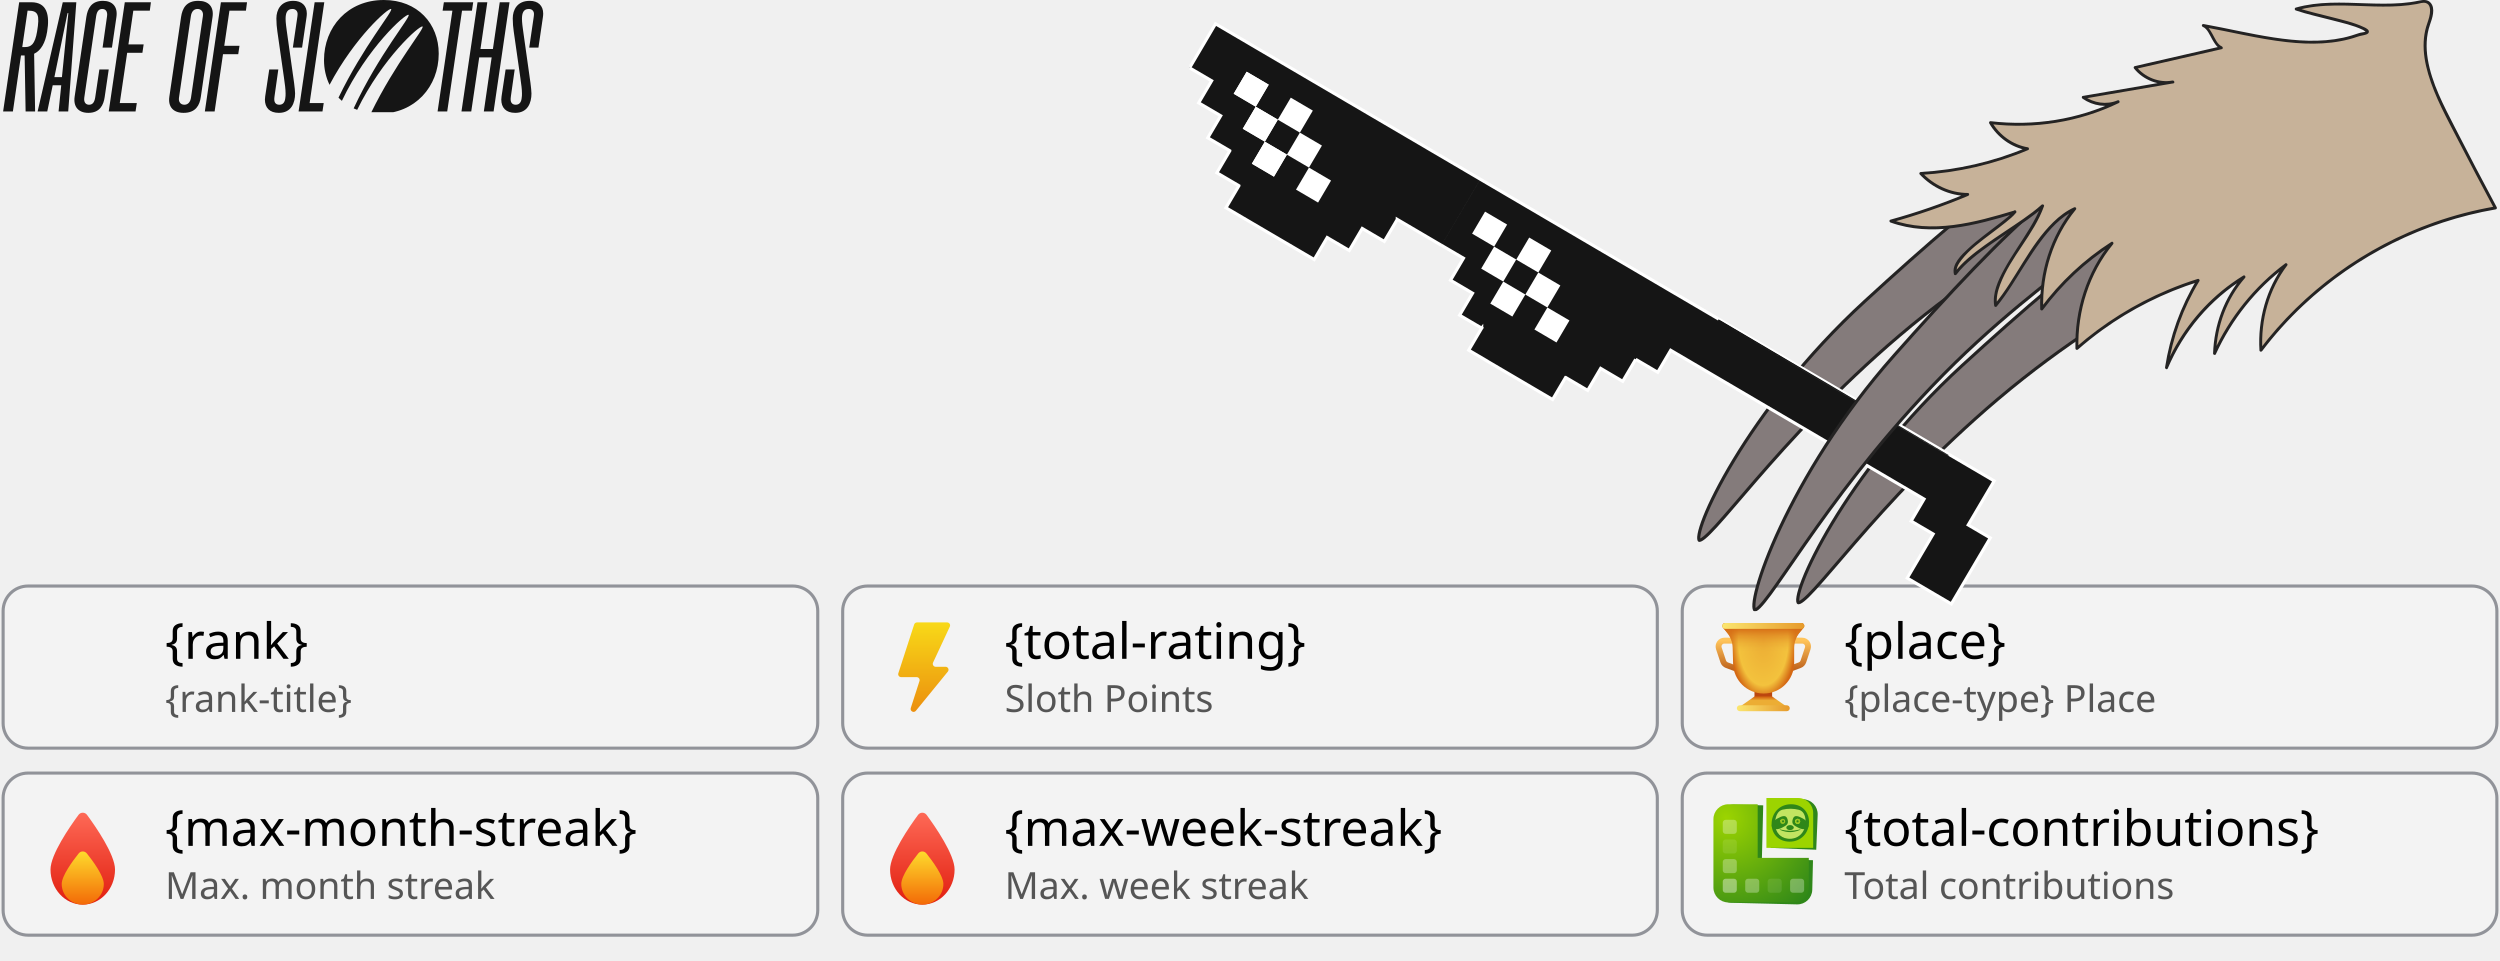
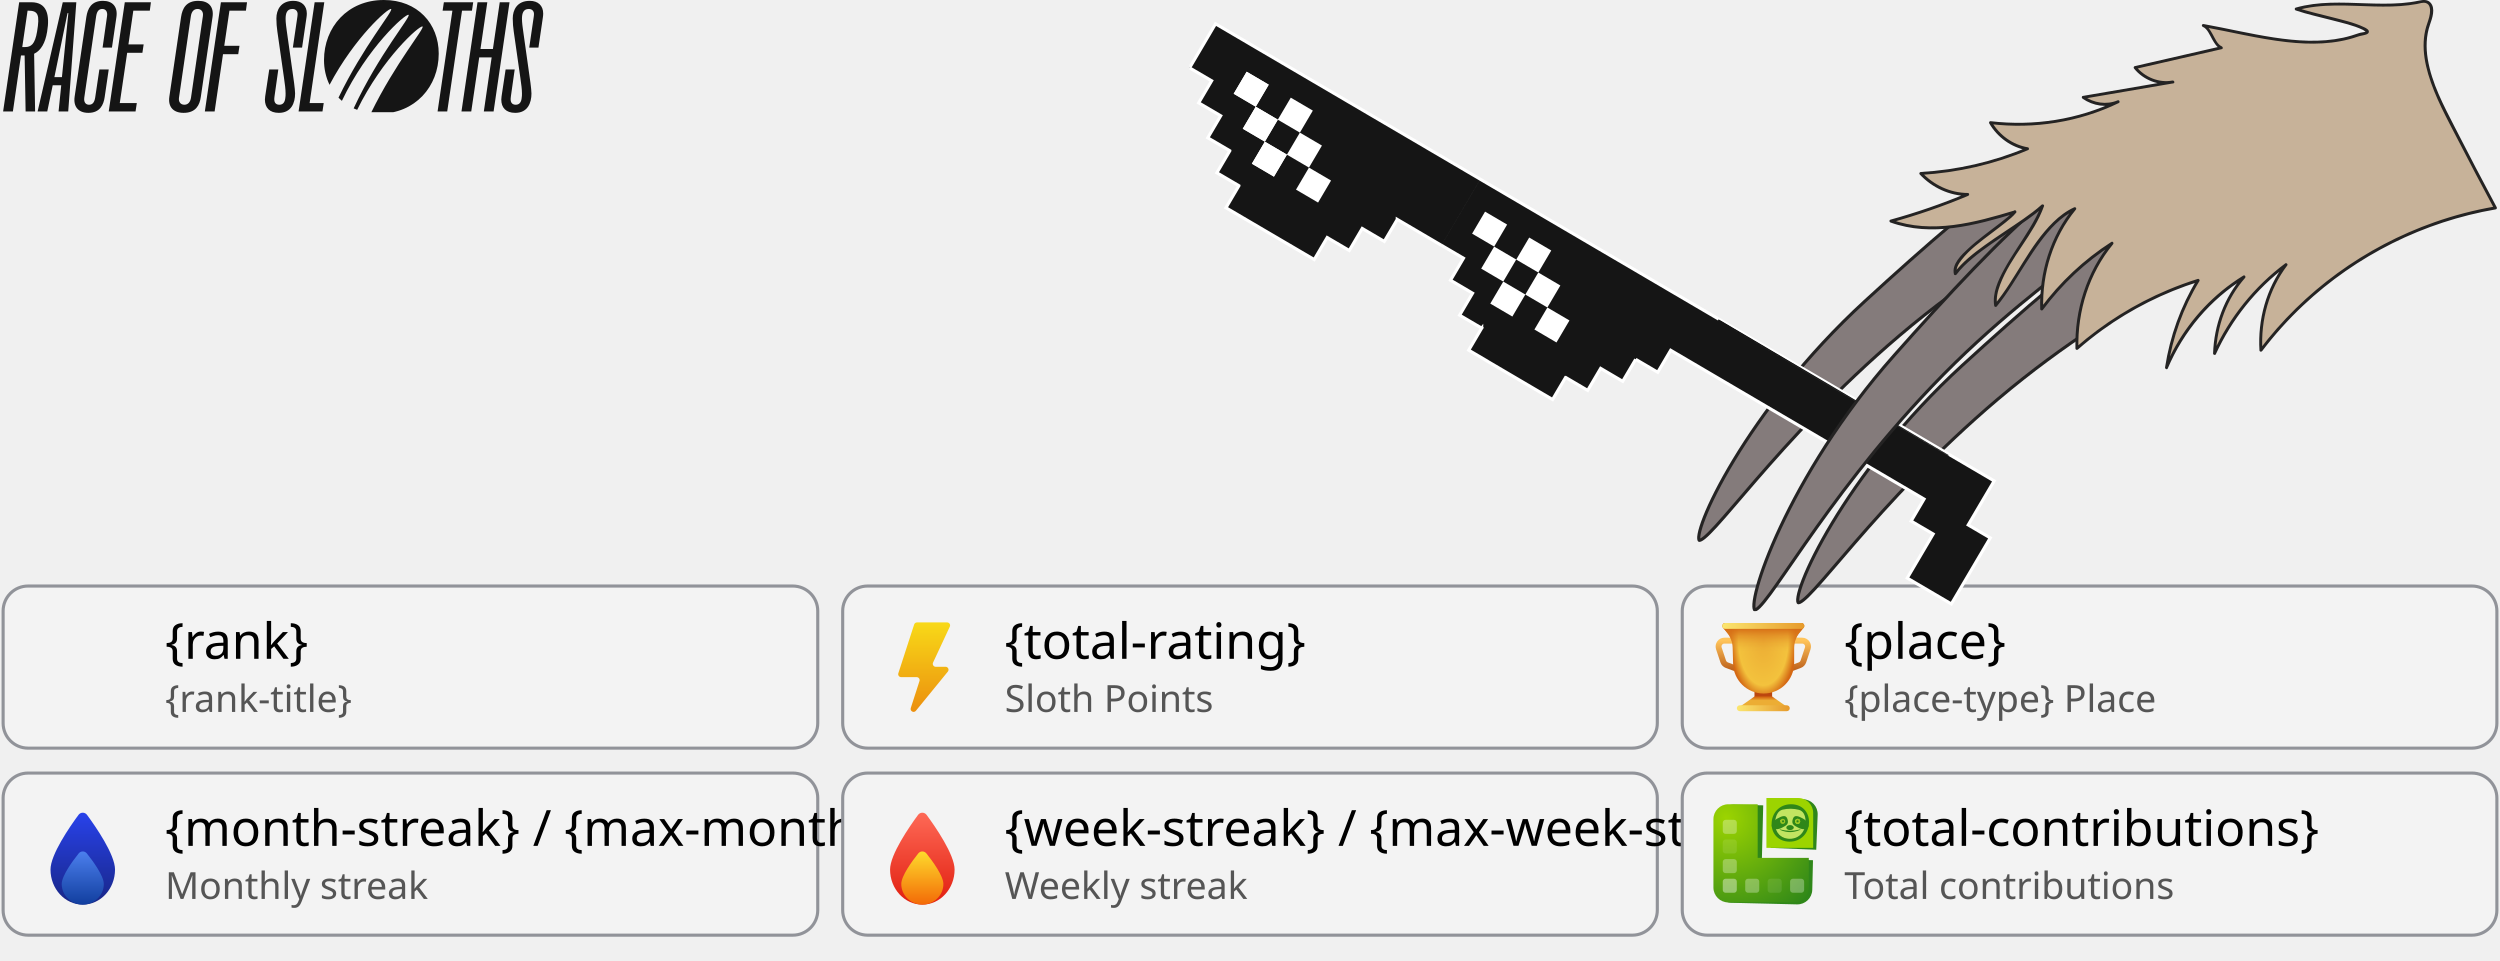
<svg xmlns="http://www.w3.org/2000/svg" width="802" height="308" viewBox="0 0 802 308" fill="none">
  <g clip-path="url(#clip0_2350_2393)">
    <path d="M7.902 17.789H6.736L4.137 35.756H1L6.154 0.72H10.053C15.117 0.72 16.013 4.897 15.117 10.197C14.534 13.701 13.19 16.172 10.949 17.25L11.263 35.756H8.215L7.902 17.789ZM8.036 15.094C9.963 15.094 11.218 14.195 11.89 10.153C12.787 4.807 12.294 3.415 9.022 3.415H8.843L7.14 15.094H8.036Z" fill="#151515" />
    <path d="M20.136 0.72H24.483L21.884 35.756H18.792L19.643 27.356H16.909L15.162 35.756H12.069L20.136 0.72ZM19.867 24.751L21.929 4.223H21.66L17.447 24.751H19.867Z" fill="#151515" />
    <path d="M23.946 30.994L27.71 5.39C28.114 2.785 29.279 0.27 33.044 0.27C36.136 0.27 37.839 2.201 37.346 5.48L35.912 15.272H32.909L34.343 5.166C34.567 3.593 33.805 2.875 32.819 2.875C31.834 2.875 31.116 3.459 30.848 5.166L27.038 31.308C26.814 32.88 27.576 33.599 28.562 33.599C29.548 33.599 30.265 33.015 30.534 31.308L31.878 22.279H34.881L33.581 31.128C33.223 33.689 32.013 36.204 28.338 36.204C25.201 36.204 23.453 34.273 23.946 30.994Z" fill="#151515" />
    <path d="M42.768 3.415L41.2 14.24H46.085L45.681 16.935H40.797L38.421 33.061H43.889L43.485 35.756H34.881L40.035 0.72H48.415L48.057 3.415H42.768Z" fill="#151515" />
    <path d="M54.331 30.994L58.095 5.39C58.498 2.785 59.664 0.27 63.607 0.27C66.969 0.27 68.672 2.201 68.179 5.48L64.414 31.128C64.056 33.689 62.846 36.204 58.902 36.204C55.585 36.204 53.838 34.273 54.331 30.994ZM59.126 33.599C60.291 33.599 61.053 32.79 61.277 31.308L65.086 5.166C65.31 3.773 64.549 2.875 63.383 2.875C62.218 2.875 61.456 3.683 61.232 5.166L57.423 31.308C57.199 32.701 57.961 33.599 59.126 33.599Z" fill="#151515" />
    <path d="M73.602 3.415L71.944 14.689H76.828L76.425 17.384H71.54L68.851 35.756H65.714L70.868 0.72H79.249L78.89 3.415H73.602Z" fill="#151515" />
    <path d="M84.985 31.937C84.985 31.622 85.03 31.263 85.075 30.904L86.374 22.279H89.287L88.077 30.814C87.988 31.443 87.988 31.712 87.988 31.892C87.988 33.105 88.705 33.599 89.601 33.599C90.587 33.599 91.259 33.06 91.483 31.757C91.618 30.949 91.618 30.544 91.618 30.006C91.618 28.613 91.394 26.996 91.08 24.795L88.974 10.062C88.794 8.759 88.66 7.456 88.66 5.929C88.66 3.189 90.049 0.27 94.127 0.27C96.772 0.27 98.43 1.797 98.43 4.357C98.43 4.761 98.385 5.121 98.34 5.48L96.906 15.272H93.948L95.382 5.48C95.427 5.076 95.472 4.851 95.472 4.492C95.472 3.549 94.845 2.875 93.814 2.875C92.021 2.875 91.618 4.312 91.618 6.064C91.618 7.187 91.842 8.849 92.021 10.062L93.814 22.819C94.083 24.57 94.665 28.658 94.665 30.006C94.665 33.015 93.455 36.204 89.467 36.204C86.464 36.204 84.985 34.542 84.985 31.937Z" fill="#151515" />
    <path d="M100.939 0.72H104.032L99.326 33.061H103.852L103.449 35.756H95.786L100.939 0.72Z" fill="#151515" />
    <path d="M145.128 3.415H141.99L142.394 0.72H151.805L151.402 3.415H148.22L143.469 35.756H140.377L145.128 3.415Z" fill="#151515" />
    <path d="M153.194 0.72H156.331L154.135 15.723H158.124L160.32 0.72H163.457L158.348 35.756H155.211L157.721 18.418H153.732L151.178 35.756H148.041L153.194 0.72Z" fill="#151515" />
    <path d="M160.813 31.937C160.813 31.622 160.858 31.263 160.903 30.904L162.202 22.279H165.115L163.905 30.814C163.816 31.443 163.816 31.712 163.816 31.892C163.816 33.105 164.533 33.599 165.429 33.599C166.415 33.599 167.087 33.06 167.311 31.757C167.446 30.949 167.446 30.544 167.446 30.006C167.446 28.613 167.222 26.996 166.908 24.795L164.802 10.062C164.622 8.759 164.488 7.456 164.488 5.929C164.488 3.189 165.877 0.27 169.956 0.27C172.6 0.27 174.258 1.797 174.258 4.357C174.258 4.761 174.213 5.121 174.168 5.48L172.734 15.272H169.776L171.21 5.48C171.255 5.076 171.3 4.851 171.3 4.492C171.3 3.549 170.673 2.875 169.642 2.875C167.849 2.875 167.446 4.312 167.446 6.064C167.446 7.187 167.67 8.849 167.849 10.062L169.642 22.819C169.911 24.57 170.493 28.658 170.493 30.006C170.493 33.015 169.283 36.204 165.295 36.204C162.292 36.204 160.813 34.542 160.813 31.937Z" fill="#151515" />
    <path d="M123.123 0C111.516 0 103.942 8.715 103.942 19.27C103.942 22.145 104.562 24.84 105.72 27.213C113.764 12.009 124.535 2.501 125.453 2.883C126.409 3.28 116.528 14.838 108.588 31.331C108.931 31.69 109.297 32.035 109.678 32.357C117.812 15.258 130.069 4.343 131.055 4.754C132.041 5.166 121.495 17.451 113.45 34.767C113.816 34.94 114.197 35.089 114.578 35.239C122.705 18.634 134.573 8.093 135.537 8.498C136.478 8.894 126.858 20.154 118.977 36.309C119.836 36.414 120.725 36.474 121.651 36.474C133.169 36.474 140.743 27.76 140.743 17.204C140.743 7.637 133.976 0 123.13 0H123.123Z" fill="#151515" />
  </g>
  <rect x="1" y="188" width="261.333" height="52" rx="8" fill="#F3F3F3" />
  <rect x="1" y="188" width="261.333" height="52" rx="8" stroke="#919399" />
  <svg width="36" height="36" viewBox="0 0 48 48" x="9" y="196" fill="none">
        {rank-svg}
    </svg>
  <text fill="black" xml:space="preserve" style="white-space: pre" font-family="Aeonik Fono" font-size="16" letter-spacing="0em">
    <tspan x="53" y="211.34">{rank}</tspan>
  </text>
  <text fill="#555555" xml:space="preserve" style="white-space: pre" font-family="Aeonik Fono" font-size="12" letter-spacing="0em">
    <tspan x="53" y="228.38">{rank-title}</tspan>
  </text>
  <rect x="270.333" y="188" width="261.333" height="52" rx="8" fill="#F3F3F3" />
  <rect x="270.333" y="188" width="261.333" height="52" rx="8" stroke="#919399" />
  <path d="M293.263 200.329C293.389 199.938 293.754 199.673 294.165 199.673H303.844C304.538 199.673 304.997 200.394 304.703 201.023L299.323 212.553C299.029 213.182 299.488 213.903 300.182 213.903H303.335C304.135 213.903 304.576 214.831 304.07 215.451L293.814 228.023C293.151 228.836 291.854 228.131 292.176 227.132L294.973 218.463C295.17 217.85 294.713 217.223 294.07 217.223H289.088C288.444 217.223 287.987 216.594 288.186 215.982L293.263 200.329Z" fill="url(#paint5_linear_2350_2393)" />
  <text fill="black" xml:space="preserve" style="white-space: pre" font-family="Aeonik Fono" font-size="16" letter-spacing="0em">
    <tspan x="322.333" y="211.34">{total-rating}</tspan>
  </text>
  <text fill="#555555" xml:space="preserve" style="white-space: pre" font-family="Aeonik Fono" font-size="12" letter-spacing="0em">
    <tspan x="322.333" y="228.38">Sloth Points</tspan>
  </text>
  <rect x="539.667" y="188" width="261.333" height="52" rx="8" fill="#F3F3F3" />
  <rect x="539.667" y="188" width="261.333" height="52" rx="8" stroke="#919399" />
  <path fill-rule="evenodd" clip-rule="evenodd" d="M557.793 215.825L553.607 214.256C552.807 213.956 552.186 213.311 551.916 212.502L550.514 208.294C549.903 206.463 551.267 204.571 553.197 204.571H558.124V206.457H553.197C552.554 206.457 552.099 207.087 552.303 207.698L553.705 211.905C553.795 212.175 554.002 212.39 554.269 212.49L558.455 214.06L557.793 215.825Z" fill="url(#paint6_linear_2350_2393)" />
  <path fill-rule="evenodd" clip-rule="evenodd" d="M573.541 215.825L577.727 214.256C578.526 213.956 579.147 213.311 579.417 212.502L580.819 208.294C581.43 206.463 580.067 204.571 578.136 204.571H573.209V206.457H578.136C578.78 206.457 579.234 207.087 579.03 207.698L577.628 211.905C577.538 212.175 577.331 212.39 577.065 212.49L572.878 214.06L573.541 215.825Z" fill="url(#paint7_linear_2350_2393)" />
  <rect x="562.838" y="221.543" width="5.657" height="2.829" fill="#BC460F" />
  <path d="M552.773 201.395C552.272 200.779 552.711 199.857 553.505 199.857H577.828C578.622 199.857 579.061 200.779 578.56 201.395L577.255 203.001C576.163 204.345 575.566 206.025 575.566 207.757V212.691C575.566 218.1 571.181 222.486 565.771 222.486C560.465 222.486 556.124 218.26 555.98 212.956L555.836 207.642C555.791 205.98 555.198 204.38 554.15 203.09L552.773 201.395Z" fill="url(#paint8_radial_2350_2393)" />
  <path d="M552.773 201.395C552.272 200.779 552.711 199.857 553.505 199.857H577.828C578.622 199.857 579.061 200.779 578.56 201.395L577.255 203.001C576.163 204.345 575.566 206.025 575.566 207.757V212.691C575.566 218.1 571.181 222.486 565.771 222.486C560.465 222.486 556.124 218.26 555.98 212.956L555.836 207.642C555.791 205.98 555.198 204.38 554.15 203.09L552.773 201.395Z" fill="url(#paint9_linear_2350_2393)" />
  <rect x="552.467" y="199.857" width="26.4" height="1.886" rx="0.943" fill="url(#paint10_linear_2350_2393)" />
  <path d="M562.838 223.429H568.495L573.209 226.729H558.124L562.838 223.429Z" fill="url(#paint11_linear_2350_2393)" />
  <rect x="557.181" y="226.257" width="16.971" height="1.886" rx="0.943" fill="url(#paint12_linear_2350_2393)" />
  <text fill="black" xml:space="preserve" style="white-space: pre" font-family="Aeonik Fono" font-size="16" letter-spacing="0em">
    <tspan x="591.667" y="211.34">{place}</tspan>
  </text>
  <text fill="#555555" xml:space="preserve" style="white-space: pre" font-family="Aeonik Fono" font-size="12" letter-spacing="0em">
    <tspan x="591.667" y="228.38">{place-type} Place</tspan>
  </text>
  <rect x="1" y="248" width="261.333" height="52" rx="8" fill="#F3F3F3" />
  <rect x="1" y="248" width="261.333" height="52" rx="8" stroke="#919399" />
  <path d="M36.9 278.95C36.9 285.163 32.266 290.2 26.55 290.2C20.834 290.2 16.2 285.163 16.2 278.95C16.2 274.156 22.361 265.241 25.176 261.418C25.867 260.48 27.233 260.48 27.924 261.418C30.739 265.241 36.9 274.156 36.9 278.95Z" fill="url(#paint13_linear_2350_2393)" />
  <path d="M33.3 283.583C33.3 287.237 30.278 290.2 26.55 290.2C22.822 290.2 19.8 287.237 19.8 283.583C19.8 280.961 23.273 276.244 25.236 273.787C25.917 272.935 27.183 272.935 27.864 273.787C29.827 276.244 33.3 280.961 33.3 283.583Z" fill="url(#paint14_linear_2350_2393)" />
  <text fill="black" xml:space="preserve" style="white-space: pre" font-family="Aeonik Fono" font-size="16" letter-spacing="0em">
-     <tspan x="53" y="271.34">{max-month-streak}</tspan>
-   </text>
-   <text fill="#555555" xml:space="preserve" style="white-space: pre" font-family="Aeonik Fono" font-size="12" letter-spacing="0em">
-     <tspan x="53" y="288.38">Max. month streak</tspan>
+     <tspan x="53" y="271.34">{month-streak} / {max-month-streak}</tspan>
+   </text>
+   <text fill="#555555" xml:space="preserve" style="white-space: pre" font-family="Aeonik Fono" font-size="12" letter-spacing="0em">
+     <tspan x="53" y="288.38">Monthly streak</tspan>
  </text>
  <rect x="270.333" y="248" width="261.333" height="52" rx="8" fill="#F3F3F3" />
  <rect x="270.333" y="248" width="261.333" height="52" rx="8" stroke="#919399" />
  <path d="M306.233 278.95C306.233 285.163 301.6 290.2 295.883 290.2C290.167 290.2 285.533 285.163 285.533 278.95C285.533 274.156 291.695 265.241 294.51 261.418C295.2 260.48 296.567 260.48 297.257 261.418C300.072 265.241 306.233 274.156 306.233 278.95Z" fill="url(#paint15_linear_2350_2393)" />
  <path d="M302.633 283.583C302.633 287.237 299.611 290.2 295.883 290.2C292.155 290.2 289.133 287.237 289.133 283.583C289.133 280.961 292.606 276.244 294.57 273.787C295.25 272.935 296.516 272.935 297.197 273.787C299.161 276.244 302.633 280.961 302.633 283.583Z" fill="url(#paint16_linear_2350_2393)" />
  <text fill="black" xml:space="preserve" style="white-space: pre" font-family="Aeonik Fono" font-size="16" letter-spacing="0em">
-     <tspan x="322.333" y="271.34">{max-week-streak}</tspan>
-   </text>
-   <text fill="#555555" xml:space="preserve" style="white-space: pre" font-family="Aeonik Fono" font-size="12" letter-spacing="0em">
-     <tspan x="322.333" y="288.38">Max. week streak</tspan>
+     <tspan x="322.333" y="271.34">{week-streak} / {max-week-streak}</tspan>
+   </text>
+   <text fill="#555555" xml:space="preserve" style="white-space: pre" font-family="Aeonik Fono" font-size="12" letter-spacing="0em">
+     <tspan x="322.333" y="288.38">Weekly streak</tspan>
  </text>
  <rect x="539.667" y="248" width="261.333" height="52" rx="8" fill="#F3F3F3" />
  <rect x="539.667" y="248" width="261.333" height="52" rx="8" stroke="#919399" />
  <path d="M551.326 262.788C551.391 260.144 553.587 258.054 556.231 258.119L565.639 258.352L565.214 275.546L581.61 275.951L581.375 285.461C581.309 288.104 579.114 290.194 576.47 290.129L555.452 289.61C552.809 289.544 550.719 287.348 550.784 284.705L551.326 262.788Z" fill="#2F8719" />
  <path d="M549.666 262.789C549.666 260.145 551.81 258.001 554.454 258.001H563.865V275.2H580.266V284.713C580.266 287.357 578.122 289.501 575.478 289.501H554.454C551.81 289.501 549.666 287.357 549.666 284.713V262.789Z" fill="url(#paint17_radial_2350_2393)" />
  <path d="M568.666 256.001L578.522 256.404C581.164 256.512 583.219 258.742 583.111 261.384L582.652 272.601L568.011 272.002L568.666 256.001Z" fill="#2F8719" />
  <path d="M566.666 256.001H576.878C579.522 256.001 581.666 258.145 581.666 260.789V272.001H566.666V256.001Z" fill="#9CD400" />
  <g clip-path="url(#clip3_2350_2393)">
    <path d="M574.278 269.197C577.225 269.197 579.614 266.814 579.614 263.874C579.614 260.934 577.225 258.551 574.278 258.551C571.33 258.551 568.941 260.934 568.941 263.874C568.941 266.814 571.33 269.197 574.278 269.197Z" fill="white" fill-opacity="0.38" />
    <path d="M568.334 264.341C568.334 260.868 570.804 258.001 574.59 258.001C578.127 258.001 580.334 260.513 580.334 263.661C580.334 267.134 577.864 270.002 574.108 270.002C570.556 270.001 568.334 267.489 568.334 264.341ZM574.166 269.085C577.249 269.085 579.223 266.676 579.223 263.72C579.223 262.969 579.208 260.846 577.653 260.012C577.479 259.919 577.302 259.85 577.125 259.802C575.492 259.358 573.524 259.328 571.881 259.731C571.773 259.757 571.665 259.791 571.558 259.833C569.398 260.671 569.445 263.982 569.445 264.282C569.445 266.972 571.243 269.085 574.166 269.085H574.166Z" fill="#2F8719" />
    <path d="M570.865 266.063C570.865 266.181 572.364 266.942 574.249 266.942C576.134 266.942 577.69 266.181 577.69 266.063C577.69 265.944 576.133 266.514 574.249 266.514C572.364 266.514 570.865 265.944 570.865 266.063Z" fill="#2F8719" />
    <path d="M576.837 265.503C578.196 266.23 579.641 266.165 580.064 265.358C580.486 264.55 579.727 263.306 578.367 262.579C577.008 261.852 575.642 261.192 575.141 262.724C574.595 264.392 575.478 264.776 576.837 265.503ZM576.734 263.672C576.334 263.672 576 263.456 575.988 263.192C575.976 262.928 576.161 263.033 576.562 263.033C576.962 263.034 577.428 262.93 577.44 263.195C577.451 263.459 577.135 263.673 576.734 263.672Z" fill="#2F8719" />
    <path d="M573.409 262.725C572.908 261.192 571.542 261.852 570.182 262.579C568.823 263.306 568.064 264.551 568.486 265.358C568.909 266.166 570.353 266.231 571.713 265.503C573.072 264.777 573.955 264.393 573.409 262.725ZM571.11 263.195C571.121 262.931 571.587 263.035 571.987 263.034C572.388 263.033 572.573 262.928 572.561 263.192C572.549 263.457 572.215 263.672 571.815 263.672C571.414 263.673 571.098 263.46 571.11 263.195Z" fill="#2F8719" />
    <path d="M574.241 266.297C574.903 266.297 575.439 265.935 575.439 265.489C575.439 265.043 574.903 264.682 574.241 264.682C573.58 264.682 573.043 265.043 573.043 265.489C573.043 265.935 573.58 266.297 574.241 266.297Z" fill="#2F8719" />
    <path d="M571.892 264.321C572.343 264.321 572.708 263.952 572.708 263.497C572.708 263.041 572.343 262.672 571.892 262.672C571.442 262.672 571.077 263.041 571.077 263.497C571.077 263.952 571.442 264.321 571.892 264.321Z" fill="#99C521" />
    <path d="M576.685 264.321C577.135 264.321 577.5 263.952 577.5 263.497C577.5 263.041 577.135 262.672 576.685 262.672C576.234 262.672 575.869 263.041 575.869 263.497C575.869 263.952 576.234 264.321 576.685 264.321Z" fill="#C8FF2F" />
    <path d="M576.685 264.321C577.135 264.321 577.5 263.952 577.5 263.497C577.5 263.041 577.135 262.672 576.685 262.672C576.234 262.672 575.869 263.041 575.869 263.497C575.869 263.952 576.234 264.321 576.685 264.321Z" fill="#99C521" />
    <path d="M576.654 263.812C576.838 263.812 576.987 263.662 576.987 263.476C576.987 263.29 576.838 263.14 576.654 263.14C576.47 263.14 576.321 263.29 576.321 263.476C576.321 263.662 576.47 263.812 576.654 263.812Z" fill="#2F8719" />
    <path d="M571.995 263.812C572.178 263.812 572.327 263.662 572.327 263.476C572.327 263.29 572.178 263.14 571.995 263.14C571.811 263.14 571.662 263.29 571.662 263.476C571.662 263.662 571.811 263.812 571.995 263.812Z" fill="#2F8719" />
  </g>
  <rect width="4.5" height="4.5" rx="0.9" transform="matrix(1 0 0 -1 552.666 286.399)" fill="white" fill-opacity="0.4" />
  <rect width="4.5" height="4.5" rx="0.9" transform="matrix(1 0 0 -1 559.865 286.399)" fill="white" fill-opacity="0.3" />
  <rect width="4.5" height="4.5" rx="0.9" transform="matrix(1 0 0 -1 567.064 286.399)" fill="white" fill-opacity="0.1" />
  <rect width="4.5" height="4.5" rx="0.9" transform="matrix(1 0 0 -1 574.264 286.399)" fill="white" fill-opacity="0.3" />
  <rect width="4.5" height="4.5" rx="0.9" transform="matrix(1 0 0 -1 552.666 280.099)" fill="white" fill-opacity="0.3" />
  <rect width="4.5" height="4.5" rx="0.9" transform="matrix(1 0 0 -1 552.666 273.802)" fill="white" fill-opacity="0.1" />
  <rect width="4.5" height="4.5" rx="0.9" transform="matrix(1 0 0 -1 552.666 267.501)" fill="white" fill-opacity="0.3" />
  <text fill="black" xml:space="preserve" style="white-space: pre" font-family="Aeonik Fono" font-size="16" letter-spacing="0em">
    <tspan x="591.667" y="271.34">{total-contributions}</tspan>
  </text>
  <text fill="#555555" xml:space="preserve" style="white-space: pre" font-family="Aeonik Fono" font-size="12" letter-spacing="0em">
    <tspan x="591.667" y="288.38">Total contributions</tspan>
  </text>
  <g clip-path="url(#clip4_2170_6847)">
    <mask id="path-74-inside-1_2170_6847" fill="white">
      <path d="M544.861 173.76C541.404 171.742 559.749 131.251 597.892 96.28C636.164 61.189 676.138 27.904 682.402 46.746C687.825 63.055 653.307 70.924 609.6 108.093C570.116 141.668 548.306 175.774 544.858 173.763L544.861 173.76Z" />
    </mask>
    <path d="M544.861 173.76C541.404 171.742 559.749 131.251 597.892 96.28C636.164 61.189 676.138 27.904 682.402 46.746C687.825 63.055 653.307 70.924 609.6 108.093C570.116 141.668 548.306 175.774 544.858 173.763L544.861 173.76Z" fill="#847B7B" stroke="#242323" stroke-width="2" mask="url(#path-74-inside-1_2170_6847)" />
    <mask id="path-75-inside-2_2170_6847" fill="white">
      <path d="M576.636 193.773C573.118 191.787 591.125 151.609 629.179 116.83C667.36 81.935 707.287 48.82 713.848 67.47C719.526 83.612 684.788 91.521 641.147 128.494C601.723 161.893 580.141 195.756 576.636 193.776V193.773Z" />
    </mask>
    <path d="M576.636 193.773C573.118 191.787 591.125 151.609 629.179 116.83C667.36 81.935 707.287 48.82 713.848 67.47C719.526 83.612 684.788 91.521 641.147 128.494C601.723 161.893 580.141 195.756 576.636 193.776V193.773Z" fill="#847B7B" stroke="#242323" stroke-width="2" mask="url(#path-75-inside-2_2170_6847)" />
    <path d="M462.407 78.686L469.487 82.838L465.324 89.898L472.401 94.057L471.164 93.334L472.404 94.06L468.244 101.114L475.321 105.273L475.277 105.333L475.327 105.27V105.273L471.161 112.337L476.846 115.677L476.836 115.693L483.913 119.852L490.99 124.01L498.067 128.169L500.148 124.639L502.233 121.109L502.249 121.08H502.255H502.258L509.329 125.236L513.492 118.175L520.563 122.331L524.729 115.267L531.799 119.419L533.758 116.101L535.96 112.368L617.243 160.103L613.086 167.157L620.163 171.312L616 178.376L611.837 185.44L618.911 189.595L625.987 193.751L630.151 186.687L634.314 179.623L638.477 172.559L631.4 168.404L635.563 161.34L639.727 154.277L632.653 150.121L625.576 145.966V145.959C625.576 145.959 551.372 102.381 551.375 102.377L548.057 100.432L544.295 98.225L537.212 94.07L474.897 57.501M474.894 57.491V57.494L473.499 56.677L466.422 52.518L459.342 48.362L404.1 15.949L397.02 11.794L389.94 7.638L385.777 14.705L381.614 21.769L388.694 25.924L384.531 32.991L391.611 37.147L387.451 44.21L394.531 48.362V48.369L390.371 55.426L397.447 59.578V59.582L395.597 62.724L395.366 63.115L393.284 66.648L400.364 70.804L407.444 74.959L414.524 79.112L421.604 83.267L423.679 79.74V79.734L425.764 76.2L432.844 80.356L437.007 73.292L444.084 77.445L448.244 70.384V70.381L455.321 74.536L462.398 78.692" fill="#151515" />
    <path d="M462.407 78.686L469.487 82.838L465.324 89.898L472.401 94.057L471.164 93.334L472.404 94.06L468.244 101.114L475.321 105.273L475.277 105.333L475.327 105.27V105.273L471.161 112.337L476.846 115.677L476.836 115.693L483.913 119.852L490.99 124.01L498.067 128.169L500.148 124.639L502.233 121.109L502.249 121.08H502.255H502.258L509.329 125.236L513.492 118.175L520.563 122.331L524.729 115.267M524.729 115.267L524.628 115.447M524.729 115.267L531.799 119.419L533.758 116.101L535.96 112.368L617.243 160.103L613.086 167.157L620.163 171.312L616 178.376L611.837 185.44L618.911 189.595L625.987 193.751L630.151 186.687L634.314 179.623L638.477 172.559L631.4 168.404L635.563 161.34L639.727 154.277L632.653 150.121L625.576 145.966V145.959C625.576 145.959 551.372 102.381 551.375 102.377L548.057 100.432L544.295 98.225L537.212 94.07L474.897 57.501M474.894 57.491V57.494L473.499 56.677L466.422 52.518L459.342 48.362L404.1 15.949L397.02 11.794L389.94 7.638L385.777 14.705L381.614 21.769L388.694 25.924L384.531 32.991L391.611 37.147L387.451 44.21L394.531 48.362V48.369L390.371 55.426L397.447 59.578V59.582L395.597 62.724L395.366 63.115L393.284 66.648L400.364 70.804L407.444 74.959L414.524 79.112L421.604 83.267L423.679 79.74V79.734L425.764 76.2L432.844 80.356L437.007 73.292L444.084 77.445L448.244 70.384V70.381L455.321 74.536L462.398 78.692M391.443 37.127L391.614 37.137" stroke="white" stroke-miterlimit="10" />
    <mask id="path-78-inside-3_2170_6847" fill="white">
      <path d="M562.72 196.128C559.044 194.502 572.913 152.477 607.158 113.805C641.518 75.004 677.781 37.806 686.108 55.786C693.317 71.35 659.711 82.812 620.151 124.247C584.413 161.678 566.384 197.751 562.72 196.128Z" />
    </mask>
    <path d="M562.72 196.128C559.044 194.502 572.913 152.477 607.158 113.805C641.518 75.004 677.781 37.806 686.108 55.786C693.317 71.35 659.711 82.812 620.151 124.247C584.413 161.678 566.384 197.751 562.72 196.128Z" fill="#847B7B" stroke="#242323" stroke-width="2" mask="url(#path-78-inside-3_2170_6847)" />
    <path d="M646.408 67.984C633.599 71.859 619.726 75.711 606.598 70.924C615.01 68.612 623.244 65.761 631.248 62.395C625.756 62.423 620.119 59.897 616.193 55.644C628.059 54.981 639.676 52.297 650.432 47.734C645.62 46.97 641.068 43.759 638.553 39.347C652.722 41.062 667.053 38.719 679.495 32.653C675.996 34.178 671.596 33.623 668.29 31.235C677.879 29.59 687.467 27.948 697.059 26.303C692.772 27.175 687.834 25.346 684.936 21.68C694.145 19.584 703.405 17.417 712.614 15.324C710.45 14.55 708.97 8.952 706.803 8.178C723.639 11.219 741.76 16.862 757.226 10.95C766.935 9.915 742.348 4.859 736.6 2.892C749.039 -0.714 763.636 3.391 776.328 0.612C776.992 0.467 777.694 0.325 778.365 0.537C780.877 1.332 780.076 5.074 779.184 7.493C775.635 17.086 780.538 28.198 785.423 37.797C790.355 47.485 795.391 57.122 800.535 66.705C770.652 71.84 743.5 88.319 725.306 112.368C724.67 102.39 727.581 92.475 733.361 84.909C723.531 92.194 715.6 102.049 710.431 113.401C710.691 104.231 714.082 95.415 719.884 88.834C708.891 95.566 700.124 105.832 695.006 117.964C696.534 107.932 700.004 98.358 705.164 89.942C690.808 94.442 677.518 101.907 666.275 111.784C665.914 99.355 669.982 87.167 677.543 78.035C668.834 83.596 661.169 90.767 654.987 99.141C654.557 87.293 658.394 75.648 665.595 66.942C654.687 71.817 647.863 88.774 640.207 97.995C638.689 88.986 651.691 76.194 655.262 66.029C648.154 72.519 633.127 79.888 627.275 87.82C625.702 81.865 642.808 72.474 646.405 67.934" fill="#C7B299" />
    <path d="M646.531 68.438C633.64 72.335 619.676 76.115 606.468 71.378C606.044 71.227 605.99 70.595 606.468 70.466C614.858 68.151 623.092 65.306 631.118 61.937L631.245 62.868C625.405 62.849 619.821 60.209 615.854 55.981C615.563 55.672 615.778 55.195 616.19 55.173C627.873 54.5 639.407 51.876 650.191 47.326L650.305 48.191C645.199 47.329 640.729 44.026 638.145 39.587C637.98 39.306 638.183 38.829 638.556 38.873C652.431 40.518 666.664 38.346 679.258 32.242L679.625 33.107C675.81 34.702 671.396 33.988 668.056 31.642C667.758 31.434 667.73 30.853 668.17 30.777C677.758 29.132 687.347 27.49 696.939 25.845C697.534 25.744 697.796 26.643 697.192 26.757C692.497 27.648 687.594 25.696 684.607 22.014C684.399 21.756 684.437 21.31 684.816 21.222C694.047 19.122 703.266 16.965 712.494 14.865V15.778C711.137 15.225 710.355 13.801 709.656 12.595C708.957 11.389 708.119 9.216 706.686 8.632C706.126 8.405 706.328 7.609 706.939 7.72C714.424 9.077 721.833 10.858 729.356 12.005C736.711 13.126 744.348 13.672 751.681 12.093C753.424 11.717 755.113 11.196 756.796 10.612C757.445 10.388 758.15 10.404 758.802 10.173C758.89 10.142 759.058 10.034 759.055 10.034C758.909 10.028 759.115 10.214 758.995 10.192C758.792 10.154 758.292 9.722 758.046 9.602C754.949 8.105 751.38 7.363 748.071 6.488C744.215 5.468 740.263 4.638 736.483 3.353C736.05 3.204 736.015 2.573 736.483 2.44C743.731 0.381 751.355 0.808 758.795 1.057C762.664 1.186 766.546 1.284 770.409 0.988C772.304 0.842 774.186 0.587 776.049 0.195C777.349 -0.08 778.745 -0.225 779.725 0.855C781.402 2.705 780.241 5.92 779.542 7.925C778.308 11.458 778.219 15.26 778.824 18.926C780.105 26.723 783.939 33.849 787.501 40.806C791.892 49.404 796.378 57.958 800.943 66.468C801.076 66.714 800.975 67.109 800.658 67.163C789.153 69.155 777.96 72.815 767.514 78.031C757.081 83.238 747.413 89.958 738.919 97.94C734.117 102.453 729.697 107.363 725.717 112.611C725.439 112.98 724.863 112.87 724.832 112.371C724.246 102.544 726.98 92.56 732.952 84.672L733.601 85.319C723.747 92.657 715.948 102.49 710.843 113.64C710.643 114.076 709.944 113.849 709.957 113.4C710.251 104.29 713.525 95.389 719.549 88.499L720.124 89.244C709.08 96.046 700.476 106.295 695.417 118.203C695.189 118.737 694.474 118.32 694.55 117.837C696.088 107.899 699.514 98.297 704.756 89.705L705.291 90.4C694.259 93.876 683.81 99.099 674.437 105.875C671.729 107.833 669.122 109.92 666.61 112.121C666.303 112.39 665.81 112.213 665.8 111.787C665.481 99.516 669.375 87.23 677.208 77.703L677.784 78.448C669.119 84.005 661.523 91.12 655.395 99.383C655.123 99.75 654.528 99.645 654.509 99.143C654.124 87.441 657.79 75.701 665.256 66.61L665.832 67.355C661.118 69.499 657.55 73.525 654.525 77.608C651.235 82.051 648.451 86.835 645.449 91.47C643.921 93.832 642.333 96.159 640.539 98.332C640.324 98.591 639.799 98.464 639.745 98.123C639.1 94.015 640.995 89.939 642.915 86.424C645.402 81.874 648.454 77.662 651.131 73.225C652.542 70.889 653.88 68.483 654.801 65.906L655.595 66.367C652.333 69.322 648.594 71.738 644.943 74.176C640.815 76.929 636.626 79.648 632.82 82.84C630.951 84.406 629.147 86.102 627.683 88.06C627.455 88.363 626.92 88.379 626.816 87.946C626.044 84.76 629.258 81.726 631.33 79.79C634.646 76.695 638.385 74.1 641.95 71.309C643.39 70.181 644.915 69.032 646.069 67.598C646.452 67.125 647.119 67.797 646.74 68.268C645.81 69.423 644.627 70.374 643.475 71.302C641.912 72.559 640.305 73.759 638.708 74.971C635.402 77.488 631.827 80.055 629.271 83.371C628.357 84.558 627.351 86.124 627.73 87.691L626.863 87.577C629.524 84.015 633.124 81.236 636.705 78.653C640.742 75.745 644.959 73.099 649.037 70.251C651.074 68.83 653.083 67.358 654.924 65.688C655.25 65.394 655.886 65.675 655.718 66.149C652.463 75.265 645.07 82.263 641.656 91.3C640.872 93.377 640.315 95.635 640.663 97.861L639.869 97.653C646.753 89.31 650.894 78.906 658.695 71.267C660.65 69.354 662.852 67.665 665.354 66.528C665.851 66.3 666.278 66.847 665.93 67.273C658.625 76.168 655.085 87.697 655.462 99.137L654.576 98.897C660.802 90.498 668.492 83.27 677.303 77.621C677.787 77.311 678.198 77.974 677.879 78.366C670.207 87.694 666.436 99.772 666.749 111.78L665.939 111.446C674.721 103.753 684.712 97.501 695.48 92.98C698.609 91.666 701.798 90.501 705.037 89.481C705.433 89.358 705.784 89.831 705.572 90.176C700.368 98.708 696.986 108.218 695.461 118.083L694.595 117.717C698.593 108.301 704.813 99.851 712.731 93.346C714.92 91.549 717.23 89.904 719.64 88.417C720.118 88.123 720.558 88.77 720.216 89.162C714.364 95.859 711.187 104.546 710.903 113.394L710.017 113.154C715.196 101.849 723.13 91.931 733.117 84.492C733.49 84.214 734.047 84.77 733.765 85.139C727.881 92.91 725.199 102.677 725.774 112.358L724.889 112.118C731.965 102.79 740.387 94.533 749.858 87.637C759.355 80.722 769.865 75.205 780.95 71.299C787.277 69.07 793.787 67.38 800.399 66.237L800.114 66.932C796.182 59.606 792.31 52.246 788.501 44.854C784.977 38.014 781.13 31.156 778.95 23.738C777.966 20.395 777.343 16.89 777.517 13.397C777.599 11.771 777.852 10.142 778.314 8.575C778.726 7.18 779.305 5.853 779.498 4.398C779.659 3.185 779.653 1.436 778.229 0.984C777.315 0.694 776.217 1.12 775.309 1.288C774.452 1.449 773.588 1.578 772.721 1.685C769.071 2.14 765.382 2.159 761.709 2.074C753.392 1.881 744.835 1.032 736.717 3.337V2.424C740.279 3.634 744 4.426 747.638 5.383C751.238 6.33 755.085 7.139 758.463 8.749C759.045 9.027 760.172 9.561 759.896 10.394C759.763 10.795 759.333 10.982 758.966 11.105C758.122 11.386 757.252 11.449 756.404 11.746C749.093 14.306 741.184 14.363 733.566 13.508C724.5 12.491 715.635 10.252 706.673 8.626L706.926 7.713C708.283 8.266 709.065 9.69 709.764 10.896C710.463 12.102 711.301 14.275 712.734 14.859C713.127 15.02 713.237 15.658 712.734 15.772C703.503 17.872 694.285 20.028 685.057 22.128L685.265 21.335C688.027 24.746 692.551 26.666 696.926 25.835L697.179 26.748C687.591 28.393 678.002 30.035 668.41 31.68L668.524 30.815C671.687 33.035 675.756 33.691 679.362 32.182C679.856 31.977 680.21 32.814 679.729 33.047C666.986 39.221 652.592 41.475 638.549 39.808L638.961 39.094C641.435 43.341 645.677 46.442 650.555 47.263C650.938 47.326 651.039 47.974 650.669 48.128C639.723 52.748 628.05 55.419 616.19 56.104L616.525 55.296C620.328 59.35 625.645 61.889 631.245 61.908C631.821 61.908 631.836 62.644 631.371 62.84C623.346 66.206 615.114 69.054 606.721 71.369V70.456C619.774 75.136 633.542 71.365 646.278 67.516C646.863 67.339 647.113 68.252 646.531 68.429V68.438Z" fill="#242323" />
    <path d="M402.845 34.231L409.925 38.386L405.763 45.452L398.683 41.298L402.845 34.231Z" fill="white" />
    <path d="M405.762 45.451L412.842 49.605L408.68 56.672L401.6 52.518L405.762 45.451Z" fill="white" />
    <path d="M399.927 23.012L407.007 27.166L402.845 34.233L395.765 30.078L399.927 23.012Z" fill="white" />
    <path d="M479.325 79.109L486.405 83.263L482.243 90.33L475.163 86.175L479.325 79.109Z" fill="white" />
    <path d="M482.245 90.33L489.325 94.484L485.163 101.551L478.083 97.397L482.245 90.33Z" fill="white" />
    <path d="M476.408 67.889L483.488 72.043L479.326 79.11L472.246 74.955L476.408 67.889Z" fill="white" />
    <path d="M402.845 34.231L409.925 38.386L405.763 45.452L398.683 41.298L402.845 34.231Z" fill="white" />
    <path d="M405.762 45.451L412.842 49.605L408.68 56.672L401.6 52.518L405.762 45.451Z" fill="white" />
    <path d="M399.927 23.012L407.007 27.166L402.845 34.233L395.765 30.078L399.927 23.012Z" fill="white" />
    <path d="M417 42.543L424.08 46.697L419.918 53.764L412.838 49.61L417 42.543Z" fill="white" />
    <path d="M419.92 53.765L427 57.919L422.838 64.986L415.758 60.831L419.92 53.765Z" fill="white" />
    <path d="M414.083 31.327L421.162 35.481L417 42.548L409.921 38.393L414.083 31.327Z" fill="white" />
    <path d="M493.483 87.425L500.563 91.579L496.401 98.646L489.321 94.492L493.483 87.425Z" fill="white" />
    <path d="M496.401 98.645L503.481 102.799L499.319 109.865L492.239 105.711L496.401 98.645Z" fill="white" />
    <path d="M490.567 76.203L497.647 80.357L493.485 87.424L486.405 83.269L490.567 76.203Z" fill="white" />
  </g>
  <defs>
    <linearGradient id="paint0_linear_2350_2393" x1="24.047" y1="218.125" x2="17.672" y2="229.167" gradientUnits="userSpaceOnUse">
      <stop stop-color="#4D0404" />
      <stop offset="1" stop-color="#F21916" />
    </linearGradient>
    <linearGradient id="paint1_linear_2350_2393" x1="30.703" y1="218.125" x2="37.078" y2="229.167" gradientUnits="userSpaceOnUse">
      <stop stop-color="#4D0404" />
      <stop offset="1" stop-color="#F21916" />
    </linearGradient>
    <linearGradient id="paint2_linear_2350_2393" x1="27" y1="194.5" x2="27" y2="227.5" gradientUnits="userSpaceOnUse">
      <stop stop-color="#FFC100" />
      <stop offset="1" stop-color="#CF9107" />
    </linearGradient>
    <linearGradient id="paint3_linear_2350_2393" x1="27" y1="194.5" x2="27" y2="227.5" gradientUnits="userSpaceOnUse">
      <stop stop-color="white" stop-opacity="0.52" />
      <stop offset="1" stop-color="white" stop-opacity="0" />
    </linearGradient>
    <linearGradient id="paint4_linear_2350_2393" x1="27" y1="200.579" x2="27" y2="221.421" gradientUnits="userSpaceOnUse">
      <stop stop-color="#FFD65B" />
      <stop offset="1" stop-color="#FFC408" />
    </linearGradient>
    <linearGradient id="paint5_linear_2350_2393" x1="296.558" y1="199.673" x2="296.558" y2="231.927" gradientUnits="userSpaceOnUse">
      <stop stop-color="#F8D918" />
      <stop offset="1" stop-color="#EA860D" />
    </linearGradient>
    <linearGradient id="paint6_linear_2350_2393" x1="554.352" y1="205.514" x2="554.352" y2="214.943" gradientUnits="userSpaceOnUse">
      <stop stop-color="#FFC45A" />
      <stop offset="1" stop-color="#BE621C" />
    </linearGradient>
    <linearGradient id="paint7_linear_2350_2393" x1="576.981" y1="205.514" x2="576.981" y2="214.943" gradientUnits="userSpaceOnUse">
      <stop stop-color="#FFC45A" />
      <stop offset="1" stop-color="#BE621C" />
    </linearGradient>
    <radialGradient id="paint8_radial_2350_2393" cx="0" cy="0" r="1" gradientUnits="userSpaceOnUse" gradientTransform="translate(565.667 205.514) rotate(90) scale(18.8569 10.4217)">
      <stop stop-color="#ECAD34" />
      <stop offset="0.761" stop-color="#F3C23D" />
      <stop offset="1" stop-color="#D46813" />
    </radialGradient>
    <linearGradient id="paint9_linear_2350_2393" x1="564.724" y1="208.814" x2="564.724" y2="201.272" gradientUnits="userSpaceOnUse">
      <stop stop-color="#ECAD34" stop-opacity="0" />
      <stop offset="1" stop-color="#D46813" />
    </linearGradient>
    <linearGradient id="paint10_linear_2350_2393" x1="552.467" y1="200.8" x2="578.866" y2="200.8" gradientUnits="userSpaceOnUse">
      <stop stop-color="#FBE670" />
      <stop offset="1" stop-color="#E69A2B" />
    </linearGradient>
    <linearGradient id="paint11_linear_2350_2393" x1="565.164" y1="224.735" x2="565.164" y2="223.635" gradientUnits="userSpaceOnUse">
      <stop stop-color="#ECAD34" />
      <stop offset="1" stop-color="#D46813" />
    </linearGradient>
    <linearGradient id="paint12_linear_2350_2393" x1="557.181" y1="227.2" x2="574.152" y2="227.2" gradientUnits="userSpaceOnUse">
      <stop stop-color="#FBE670" />
      <stop offset="1" stop-color="#E69A2B" />
    </linearGradient>
    <linearGradient id="paint13_linear_2350_2393" x1="26.55" y1="259.6" x2="26.55" y2="290.2" gradientUnits="userSpaceOnUse">
-       <stop stop-color="#FF6C59" />
-       <stop offset="1" stop-color="#E11E0F" />
+       <stop stop-color="#2943EE" />
+       <stop offset="1" stop-color="#182686" />
    </linearGradient>
    <linearGradient id="paint14_linear_2350_2393" x1="26.55" y1="272.2" x2="26.55" y2="290.2" gradientUnits="userSpaceOnUse">
-       <stop stop-color="#FFE12E" />
-       <stop offset="1" stop-color="#F36A07" />
+       <stop stop-color="#4F83F2" />
+       <stop offset="1" stop-color="#113E9E" />
    </linearGradient>
    <linearGradient id="paint15_linear_2350_2393" x1="295.883" y1="259.6" x2="295.883" y2="290.2" gradientUnits="userSpaceOnUse">
      <stop stop-color="#FF6C59" />
      <stop offset="1" stop-color="#E11E0F" />
    </linearGradient>
    <linearGradient id="paint16_linear_2350_2393" x1="295.883" y1="272.2" x2="295.883" y2="290.2" gradientUnits="userSpaceOnUse">
      <stop stop-color="#FFE12E" />
      <stop offset="1" stop-color="#F36A07" />
    </linearGradient>
    <radialGradient id="paint17_radial_2350_2393" cx="0" cy="0" r="1" gradientUnits="userSpaceOnUse" gradientTransform="translate(553.703 262.376) rotate(48.6874) scale(36.6953 34.8868)">
      <stop stop-color="#9CD400" />
      <stop offset="1" stop-color="#2F8719" />
    </radialGradient>
    <clipPath id="clip0_2350_2393">
      <rect width="173.25" height="36" fill="white" transform="translate(1)" />
    </clipPath>
    <clipPath id="clip1_2350_2393">
      <rect x="1" y="60" width="664.414" height="96" rx="8" fill="white" />
    </clipPath>
    <clipPath id="clip3_2350_2393">
      <rect width="12" height="12" fill="white" transform="translate(568.334 258.001)" />
    </clipPath>
    <clipPath id="clip4_2170_6847">
      <rect width="419.383" height="196.182" fill="white" transform="matrix(-1 0 0 1 801 0)" />
    </clipPath>
  </defs>
</svg>
